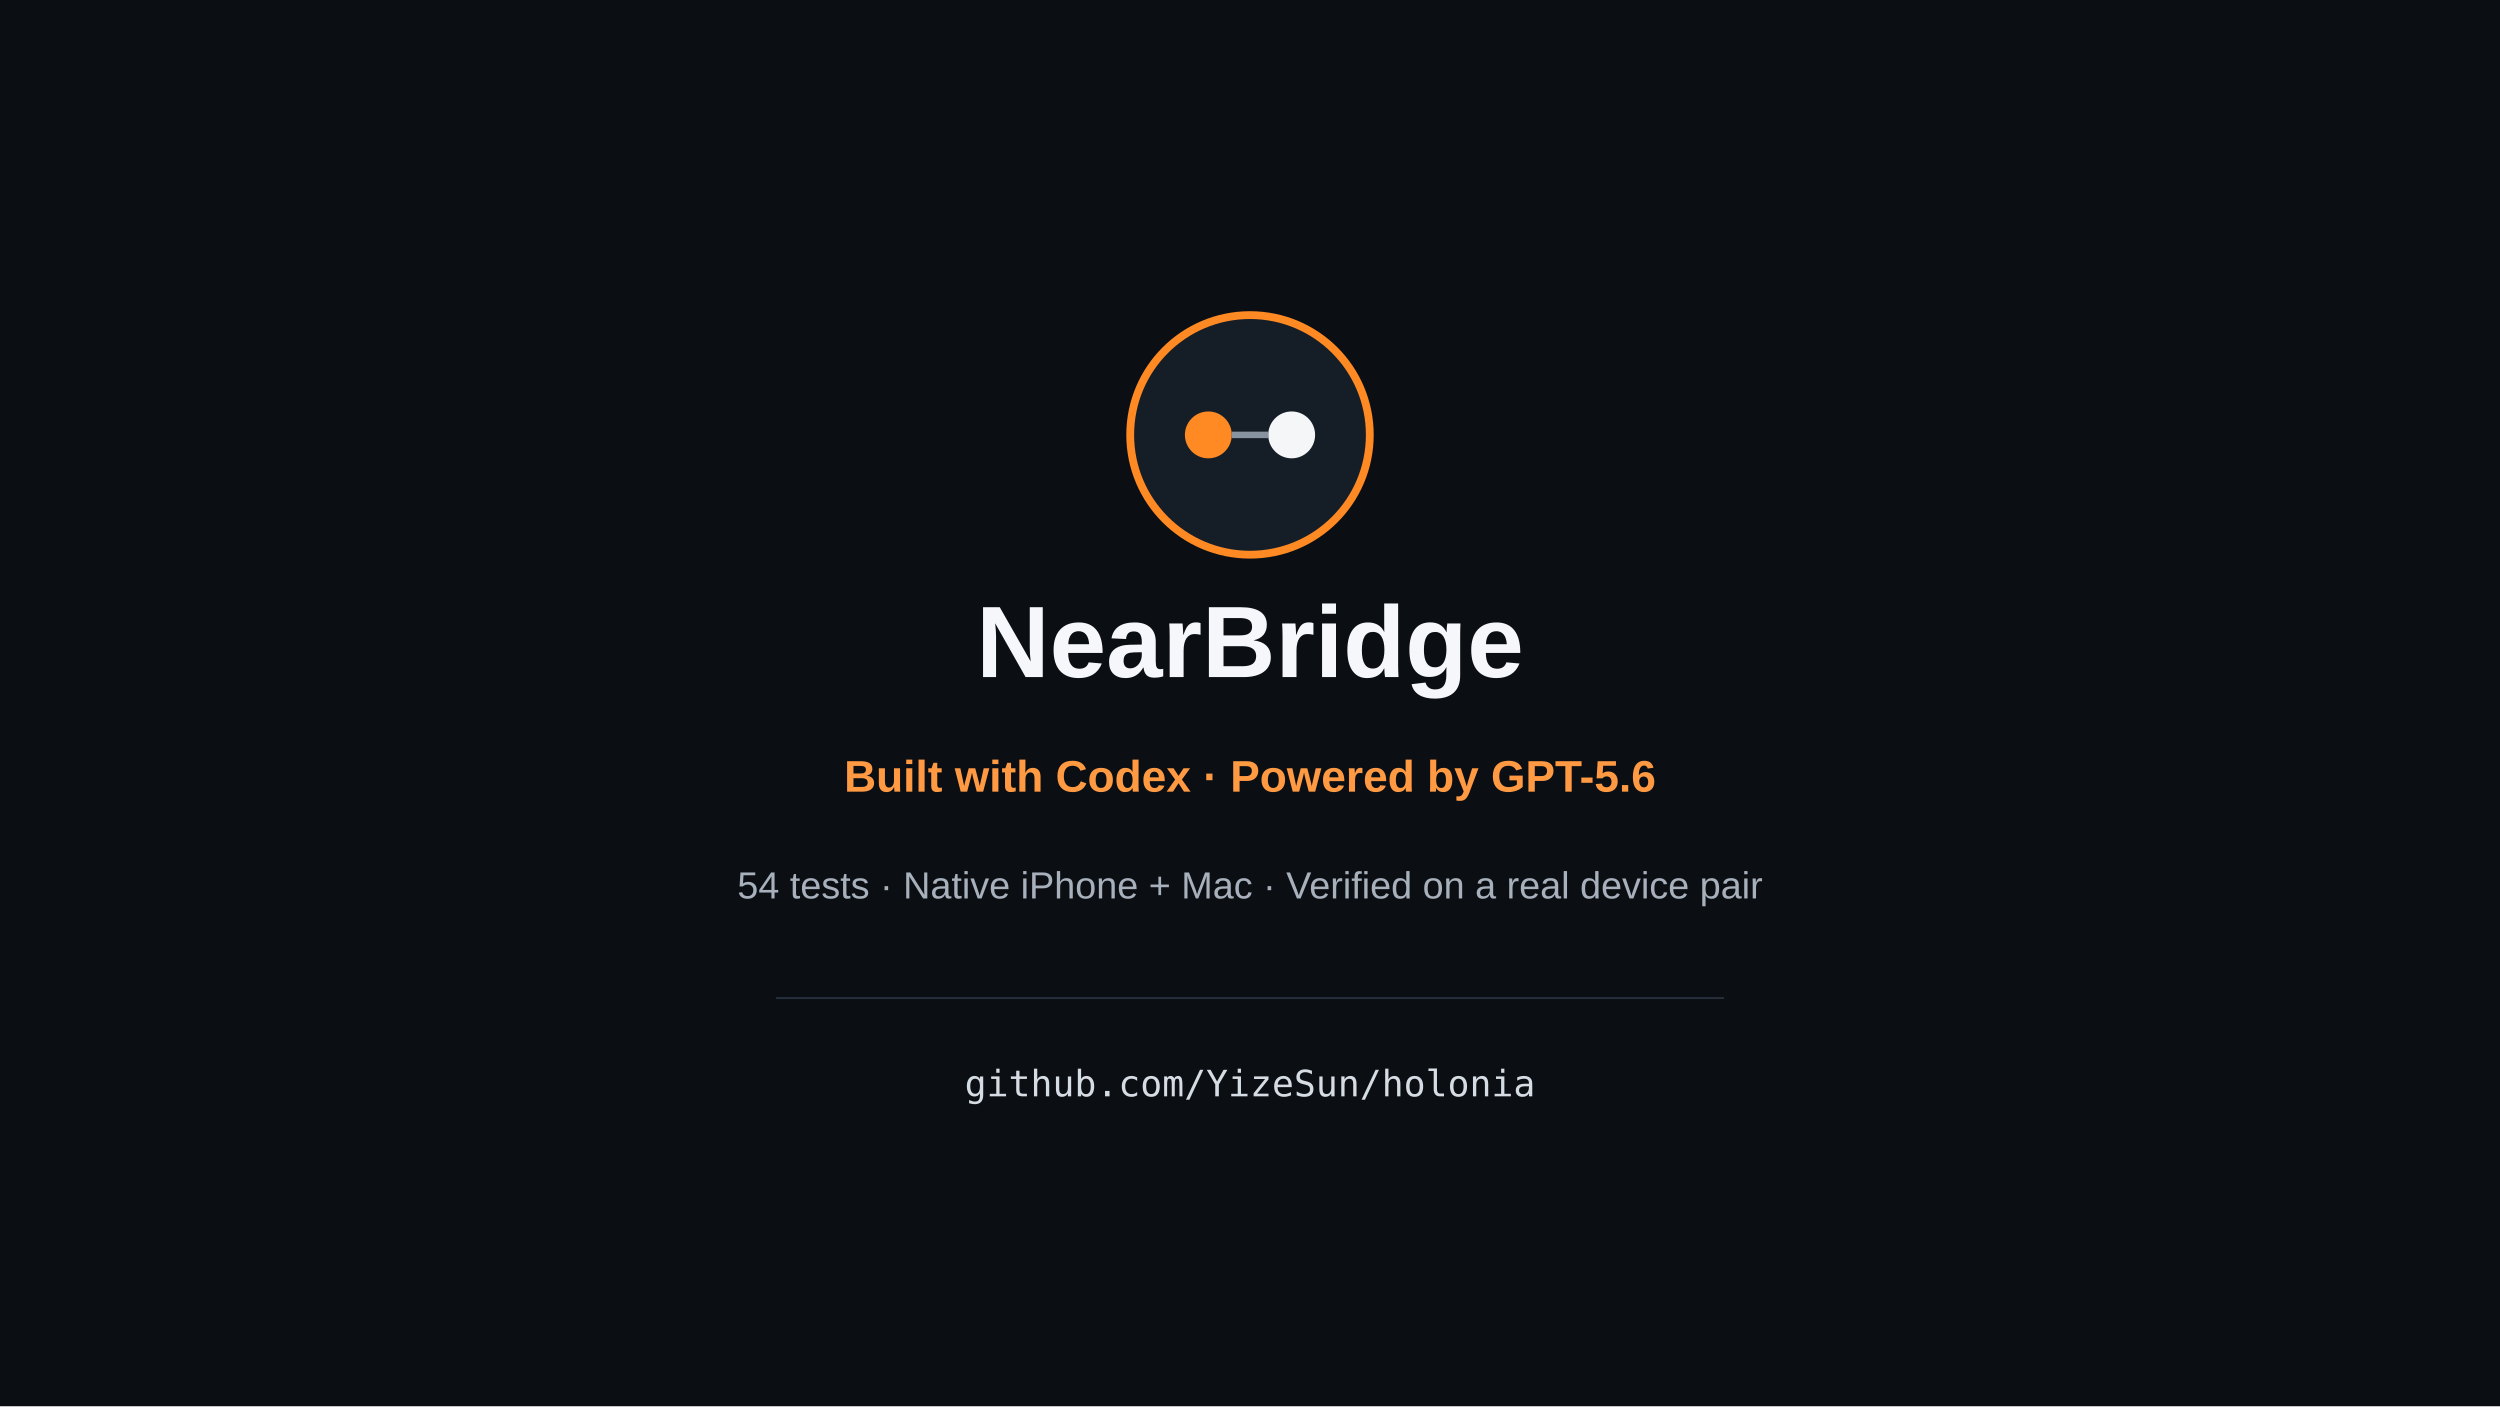
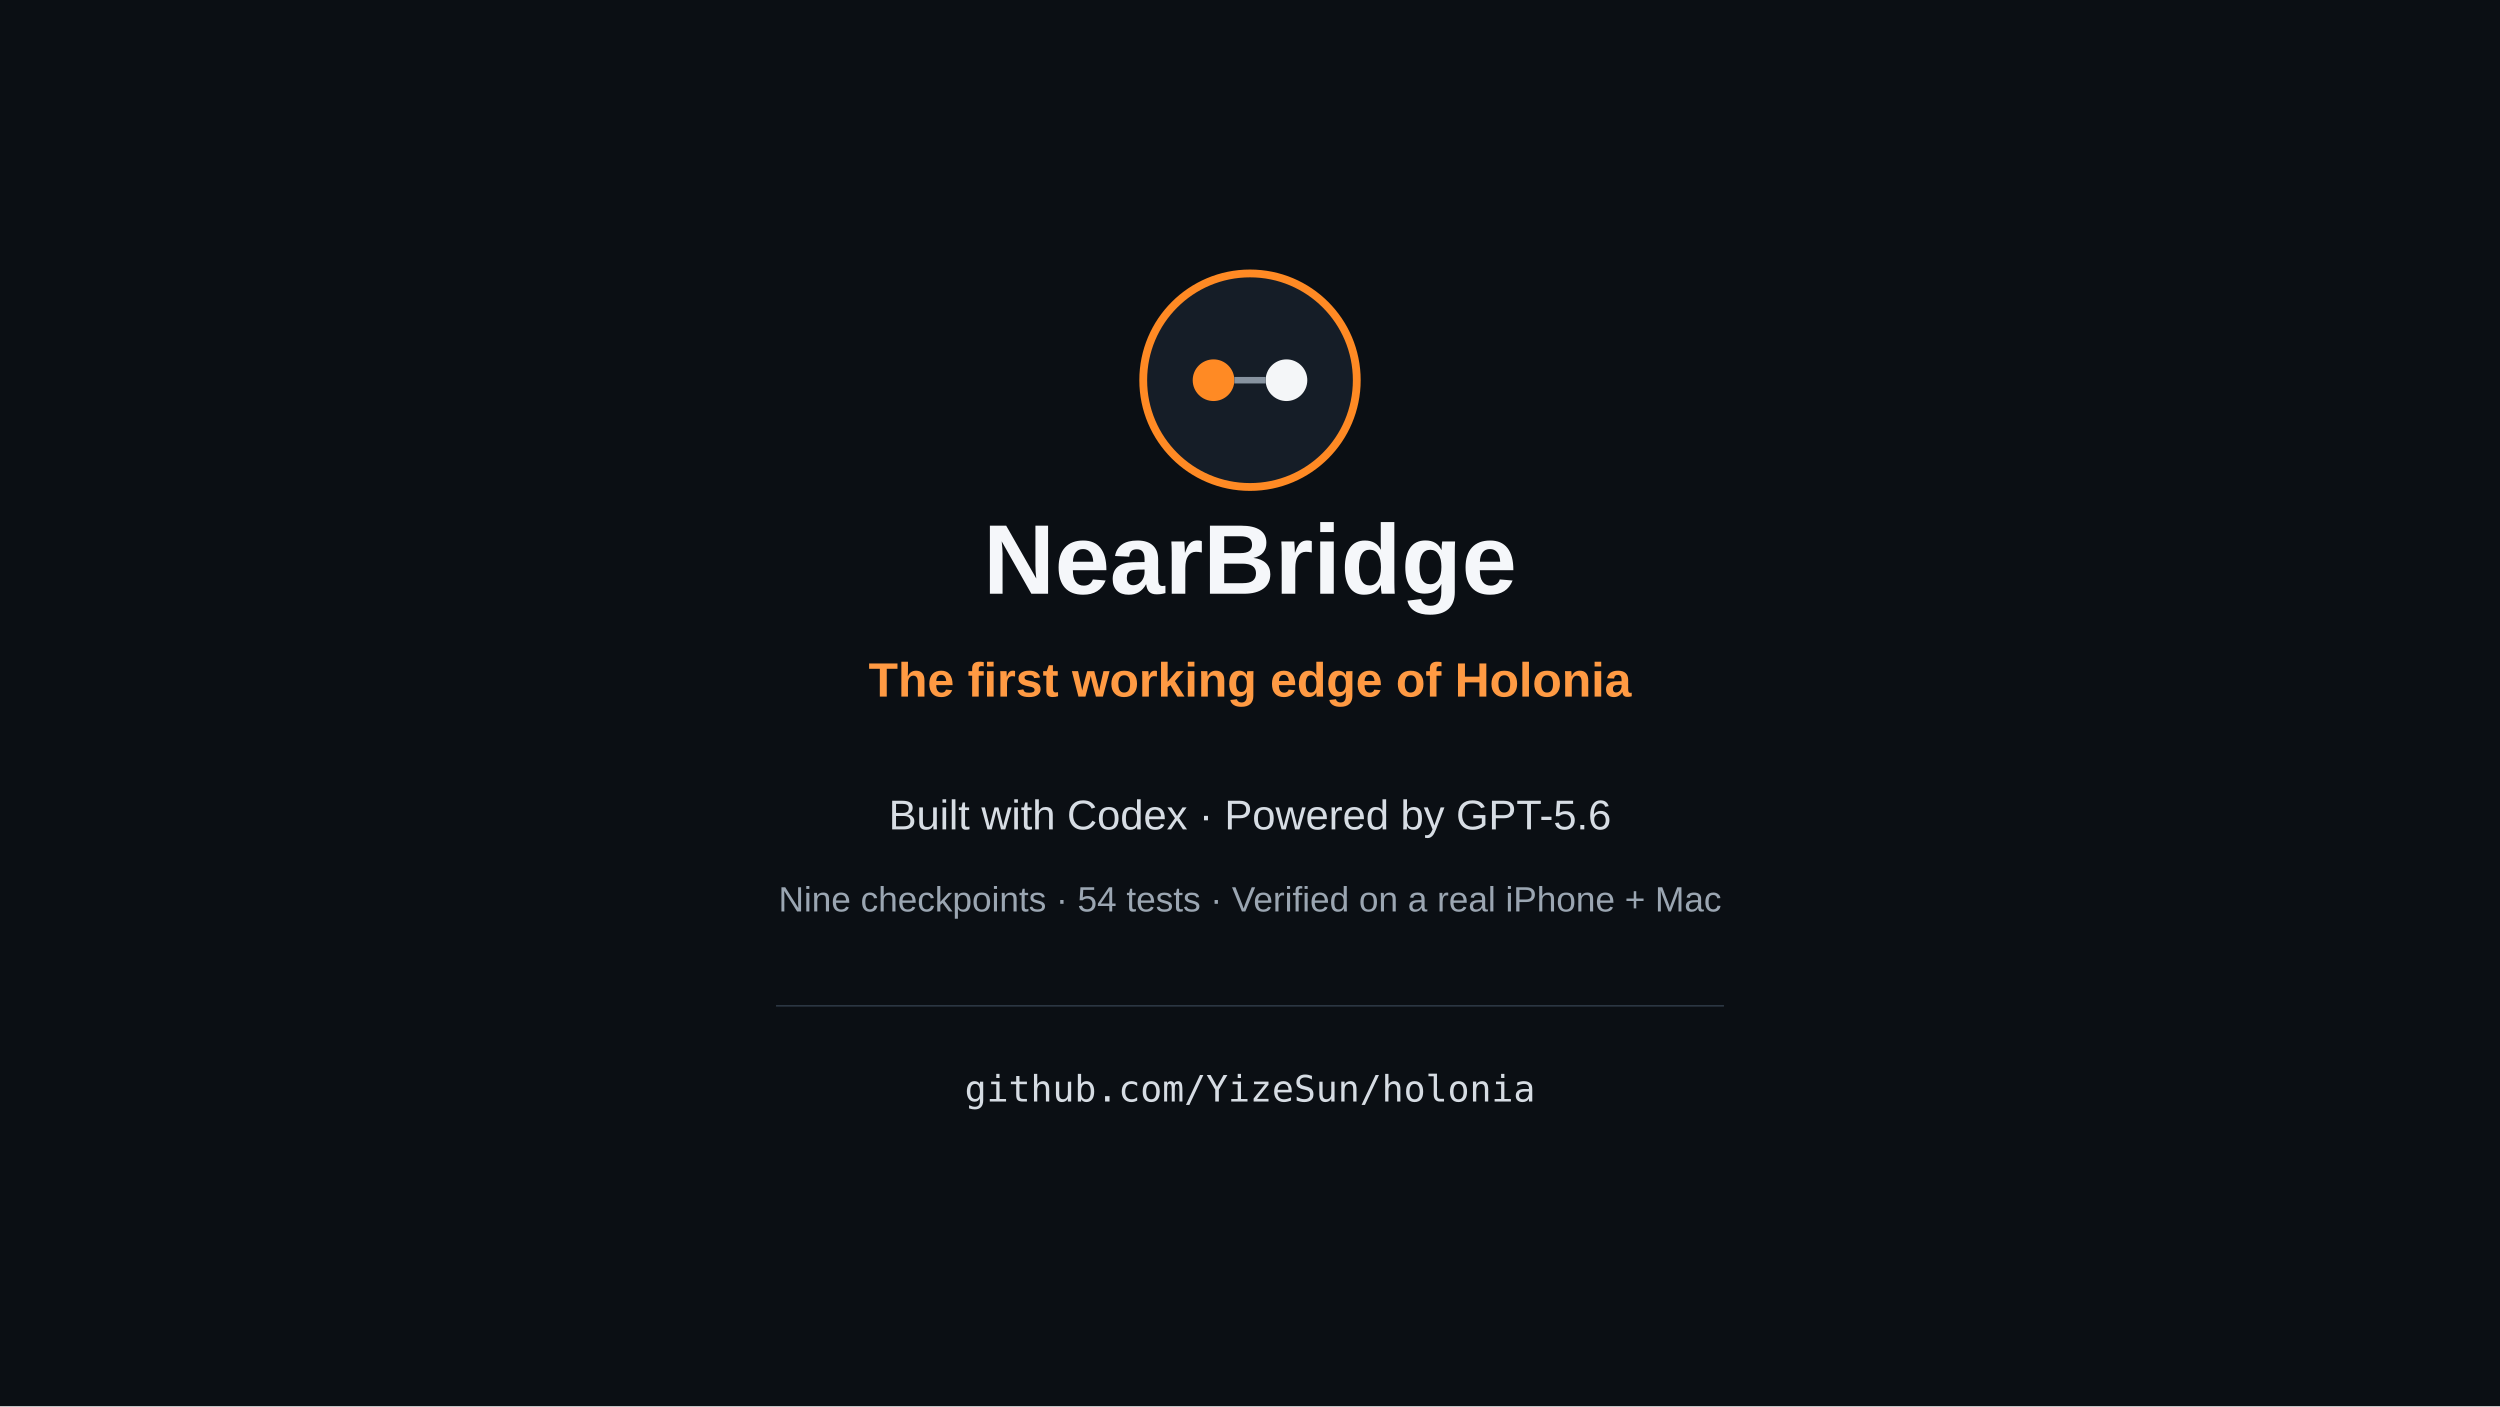
<svg xmlns="http://www.w3.org/2000/svg" width="1920" height="1080" viewBox="0 0 1920 1080">
  <rect width="1920" height="1080" fill="#0B0F14" />
-   <circle cx="960" cy="334" r="92" fill="#151D27" stroke="#FF8A24" stroke-width="6" />
-   <circle cx="928" cy="334" r="18" fill="#FF8A24" />
-   <circle cx="992" cy="334" r="18" fill="#F4F6F8" />
-   <path d="M946 334 H974" stroke="#8793A0" stroke-width="5" />
-   <text x="960" y="520" text-anchor="middle" fill="#F5F7FA" font-family="-apple-system, BlinkMacSystemFont, Helvetica Neue, Arial" font-size="78" font-weight="700">NearBridge</text>
-   <text x="960" y="608" text-anchor="middle" fill="#FF9A43" font-family="-apple-system, BlinkMacSystemFont, Helvetica Neue, Arial" font-size="34" font-weight="600">Built with Codex · Powered by GPT-5.6</text>
-   <text x="960" y="690" text-anchor="middle" fill="#A7B0BB" font-family="-apple-system, BlinkMacSystemFont, Helvetica Neue, Arial" font-size="29">54 tests · Native iPhone + Mac · Verified on a real device pair</text>
-   <rect x="596" y="766" width="728" height="1" fill="#34404E" />
-   <text x="960" y="842" text-anchor="middle" fill="#D6DCE3" font-family="SFMono-Regular, Menlo, monospace" font-size="28">github.com/YizeSun/holonia</text>
+   <circle cx="960" cy="292" r="82" fill="#151D27" stroke="#FF8A24" stroke-width="6" />
+   <circle cx="932" cy="292" r="16" fill="#FF8A24" />
+   <circle cx="988" cy="292" r="16" fill="#F4F6F8" />
+   <path d="M948 292 H972" stroke="#8793A0" stroke-width="5" />
+   <text x="960" y="456" text-anchor="middle" fill="#F5F7FA" font-family="-apple-system, BlinkMacSystemFont, Helvetica Neue, Arial" font-size="76" font-weight="700">NearBridge</text>
+   <text x="960" y="535" text-anchor="middle" fill="#FF9A43" font-family="-apple-system, BlinkMacSystemFont, Helvetica Neue, Arial" font-size="37" font-weight="650">The first working edge of Holonia</text>
+   <text x="960" y="637" text-anchor="middle" fill="#D7DDE4" font-family="-apple-system, BlinkMacSystemFont, Helvetica Neue, Arial" font-size="32">Built with Codex · Powered by GPT-5.6</text>
+   <text x="960" y="700" text-anchor="middle" fill="#9BA6B2" font-family="-apple-system, BlinkMacSystemFont, Helvetica Neue, Arial" font-size="27">Nine checkpoints · 54 tests · Verified on a real iPhone + Mac</text>
+   <rect x="596" y="772" width="728" height="1" fill="#34404E" />
+   <text x="960" y="846" text-anchor="middle" fill="#D6DCE3" font-family="SFMono-Regular, Menlo, monospace" font-size="28">github.com/YizeSun/holonia</text>
</svg>
